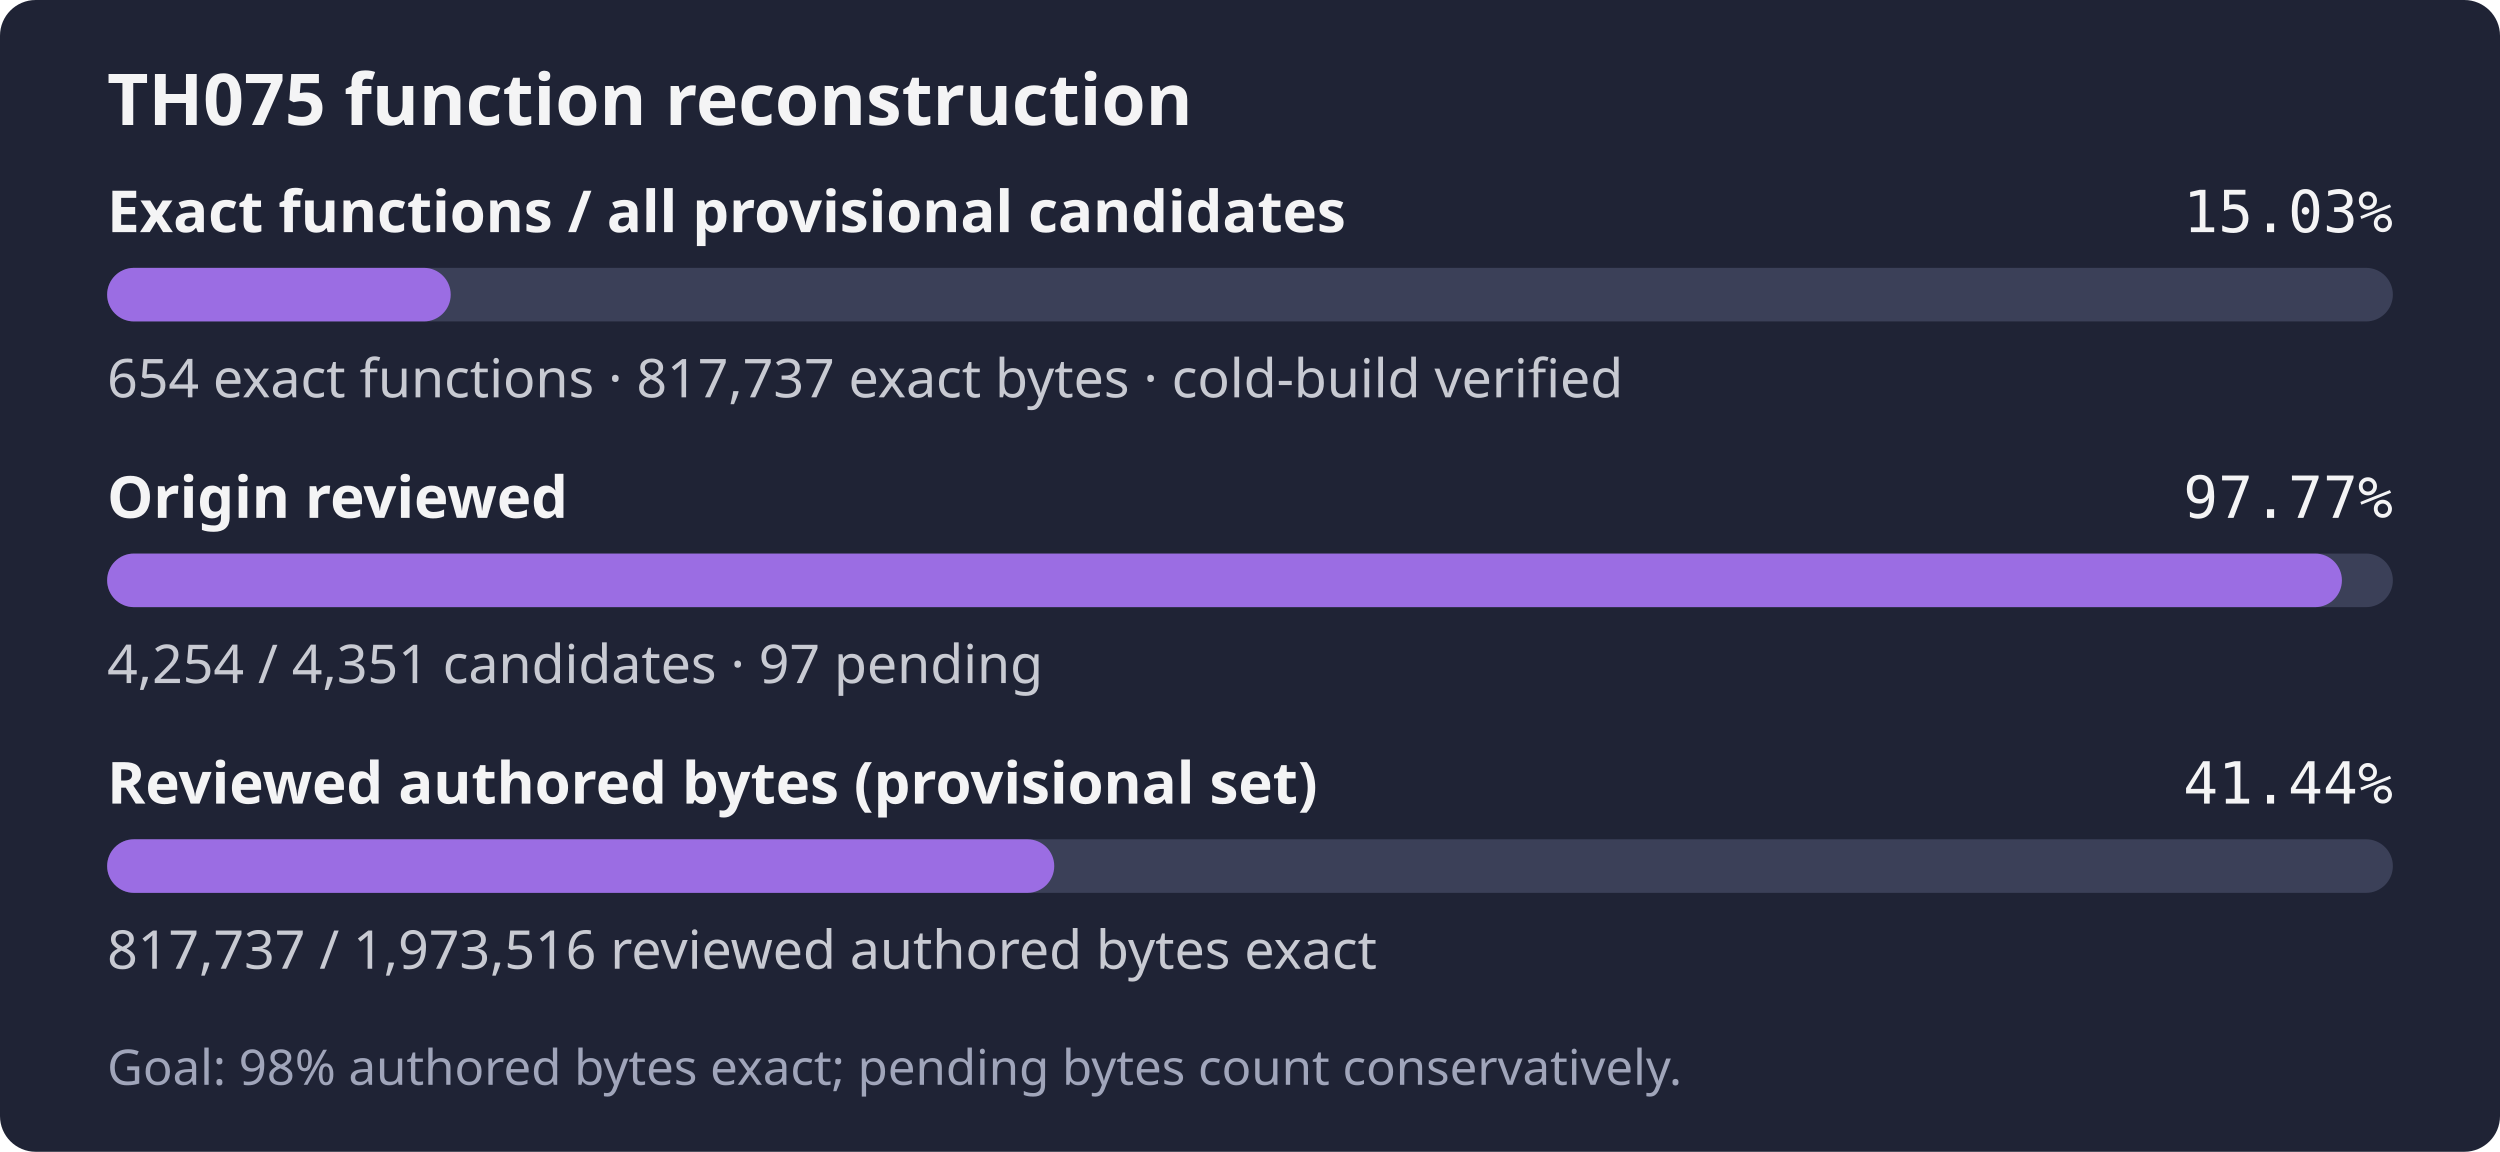
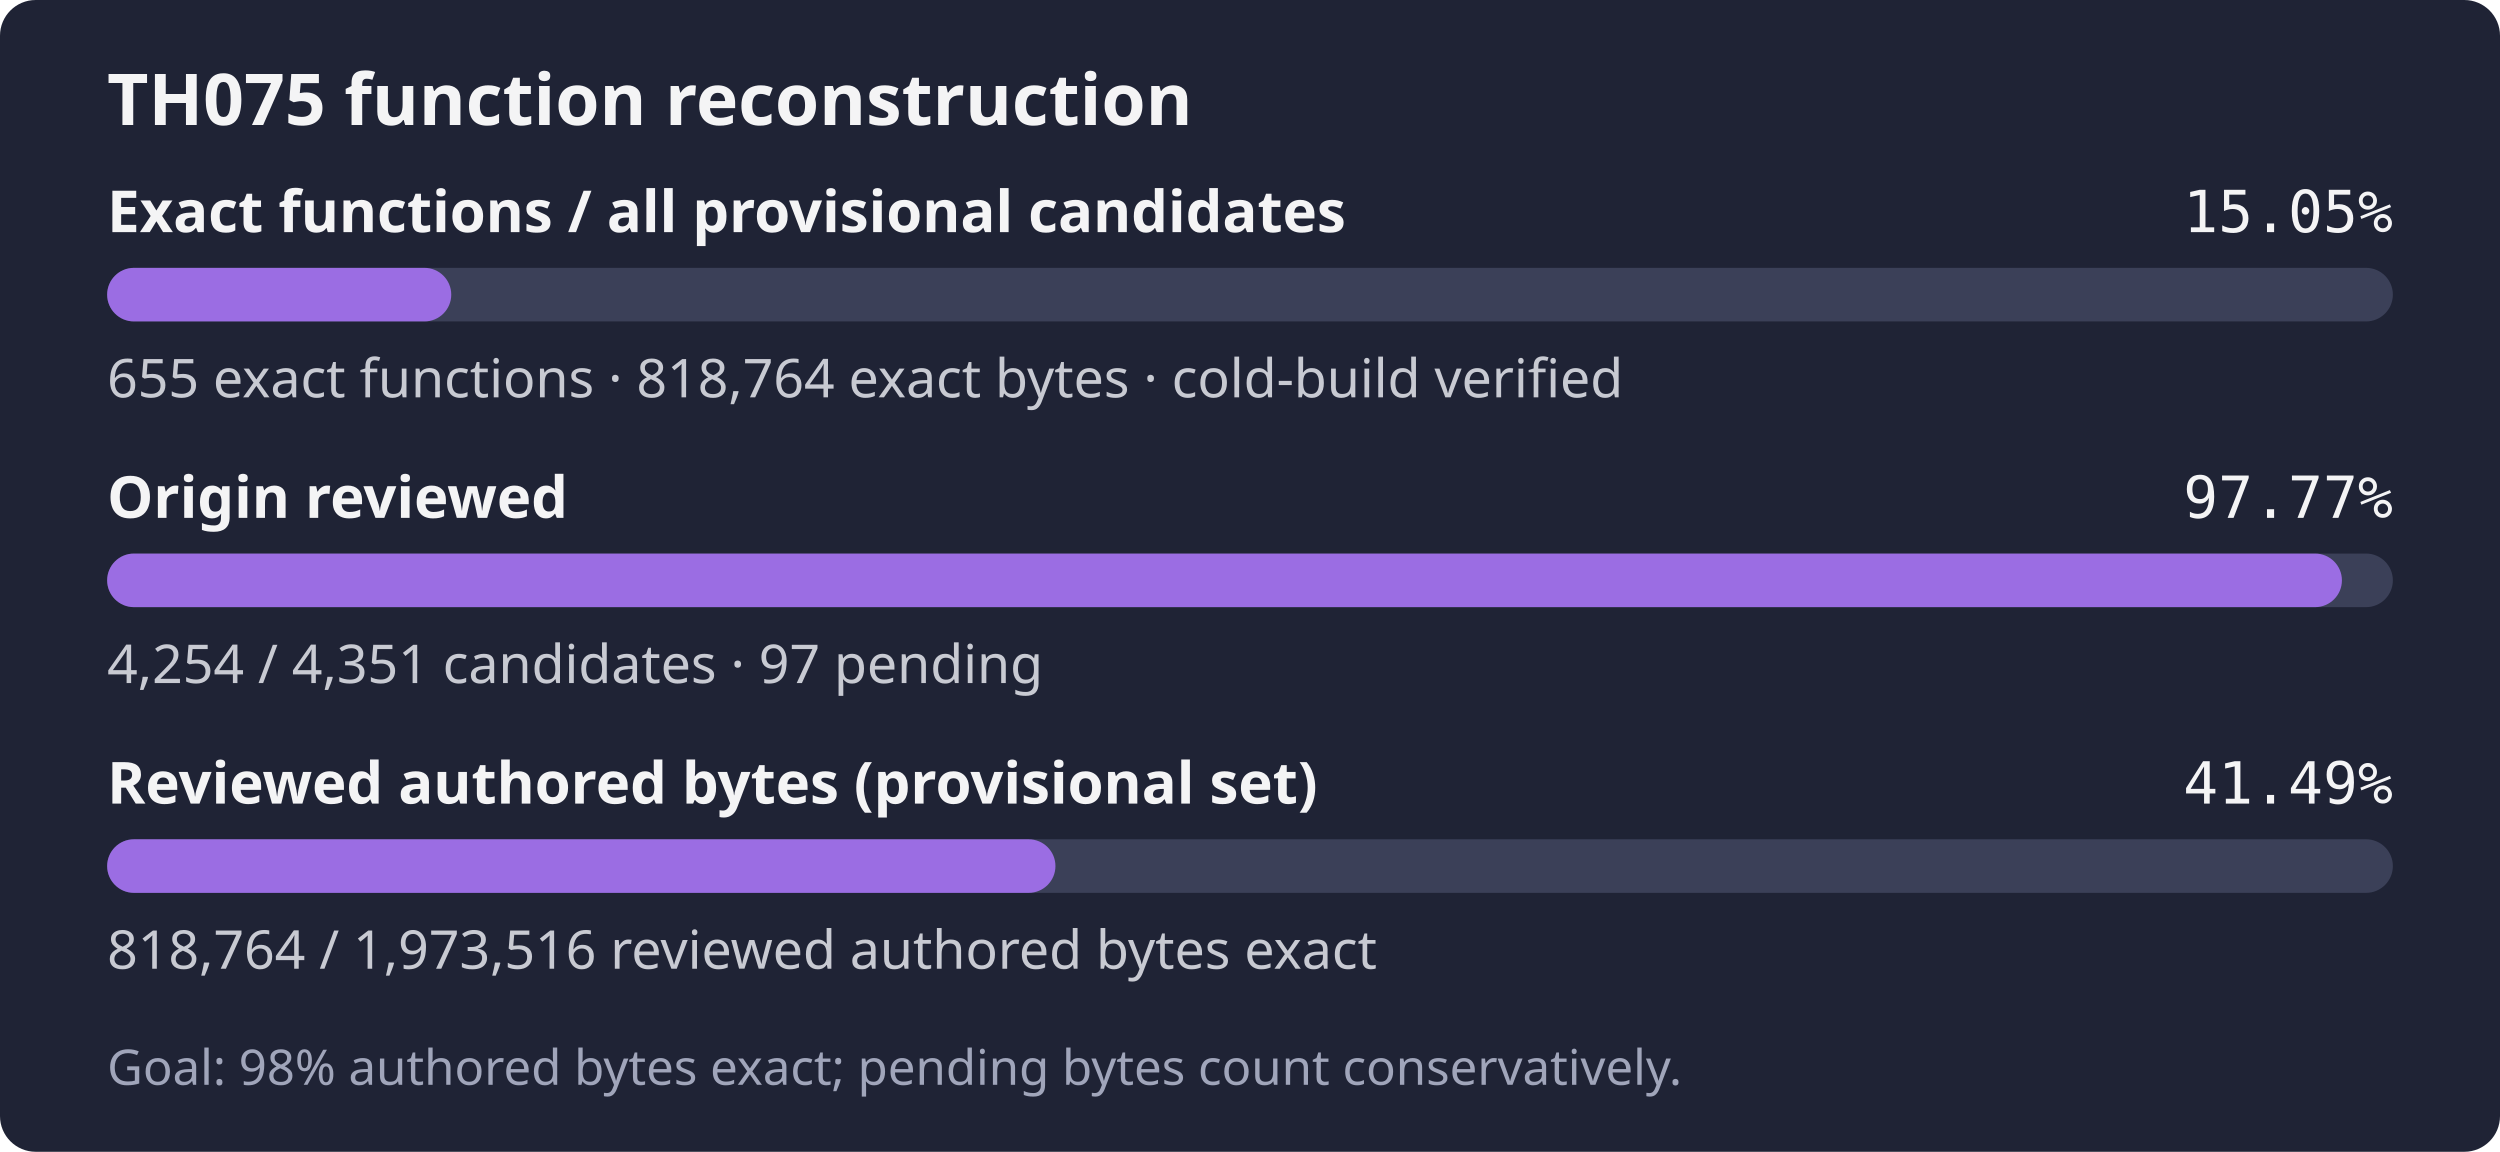
- <svg xmlns="http://www.w3.org/2000/svg" width="560" height="258" role="img" aria-label="TH075: 654 exact functions, 817,737 exact bytes; 4,254 of 4,351 candidates reviewed; Goal: 98% authored bytes exact; pending bytes count conservatively.">
+ <svg xmlns="http://www.w3.org/2000/svg" width="560" height="258" role="img" aria-label="TH075: 655 exact functions, 818,764 exact bytes; 4,254 of 4,351 candidates reviewed; Goal: 98% authored bytes exact; pending bytes count conservatively.">
  <rect width="560" height="258" rx="8" fill="#1f2335" />
  <text x="24" y="28" fill="#f4f4f5" font-family="sans-serif" font-size="16" font-weight="600">TH075 function reconstruction</text>
  <text x="24" y="52" fill="#f4f4f5" font-family="sans-serif" font-size="13" font-weight="600">Exact functions / all provisional candidates</text>
-   <text x="536" y="52" fill="#f4f4f5" text-anchor="end" font-family="monospace" font-size="13">15.03%</text>
+   <text x="536" y="52" fill="#f4f4f5" text-anchor="end" font-family="monospace" font-size="13">15.05%</text>
  <rect x="24" y="60" width="512" height="12" rx="6" fill="#3b4058" />
-   <rect x="24" y="60" width="76.96" height="12" rx="6" fill="#9b6de3" />
-   <text x="24" y="89" fill="#c8cad2" font-family="sans-serif" font-size="12">654 exact functions · 817,737 exact bytes · cold-build verified</text>
+   <rect x="24" y="60" width="77.08" height="12" rx="6" fill="#9b6de3" />
+   <text x="24" y="89" fill="#c8cad2" font-family="sans-serif" font-size="12">655 exact functions · 818,764 exact bytes · cold-build verified</text>
  <text x="24" y="116" fill="#f4f4f5" font-family="sans-serif" font-size="13" font-weight="600">Origin reviewed</text>
  <text x="536" y="116" fill="#f4f4f5" text-anchor="end" font-family="monospace" font-size="13">97.77%</text>
  <rect x="24" y="124" width="512" height="12" rx="6" fill="#3b4058" />
  <rect x="24" y="124" width="500.59" height="12" rx="6" fill="#9b6de3" />
  <text x="24" y="153" fill="#c8cad2" font-family="sans-serif" font-size="12">4,254 / 4,351 candidates · 97 pending</text>
  <text x="24" y="180" fill="#f4f4f5" font-family="sans-serif" font-size="13" font-weight="600">Reviewed authored bytes (provisional set)</text>
-   <text x="536" y="180" fill="#f4f4f5" text-anchor="end" font-family="monospace" font-size="13">41.44%</text>
+   <text x="536" y="180" fill="#f4f4f5" text-anchor="end" font-family="monospace" font-size="13">41.49%</text>
  <rect x="24" y="188" width="512" height="12" rx="6" fill="#3b4058" />
-   <rect x="24" y="188" width="212.15" height="12" rx="6" fill="#9b6de3" />
-   <text x="24" y="217" fill="#c8cad2" font-family="sans-serif" font-size="12">817,737 / 1,973,516 reviewed authored bytes exact</text>
+   <rect x="24" y="188" width="212.42" height="12" rx="6" fill="#9b6de3" />
+   <text x="24" y="217" fill="#c8cad2" font-family="sans-serif" font-size="12">818,764 / 1,973,516 reviewed authored bytes exact</text>
  <text x="24" y="243" fill="#a0a5ba" font-family="sans-serif" font-size="11">Goal: 98% authored bytes exact; pending bytes count conservatively.</text>
</svg>
